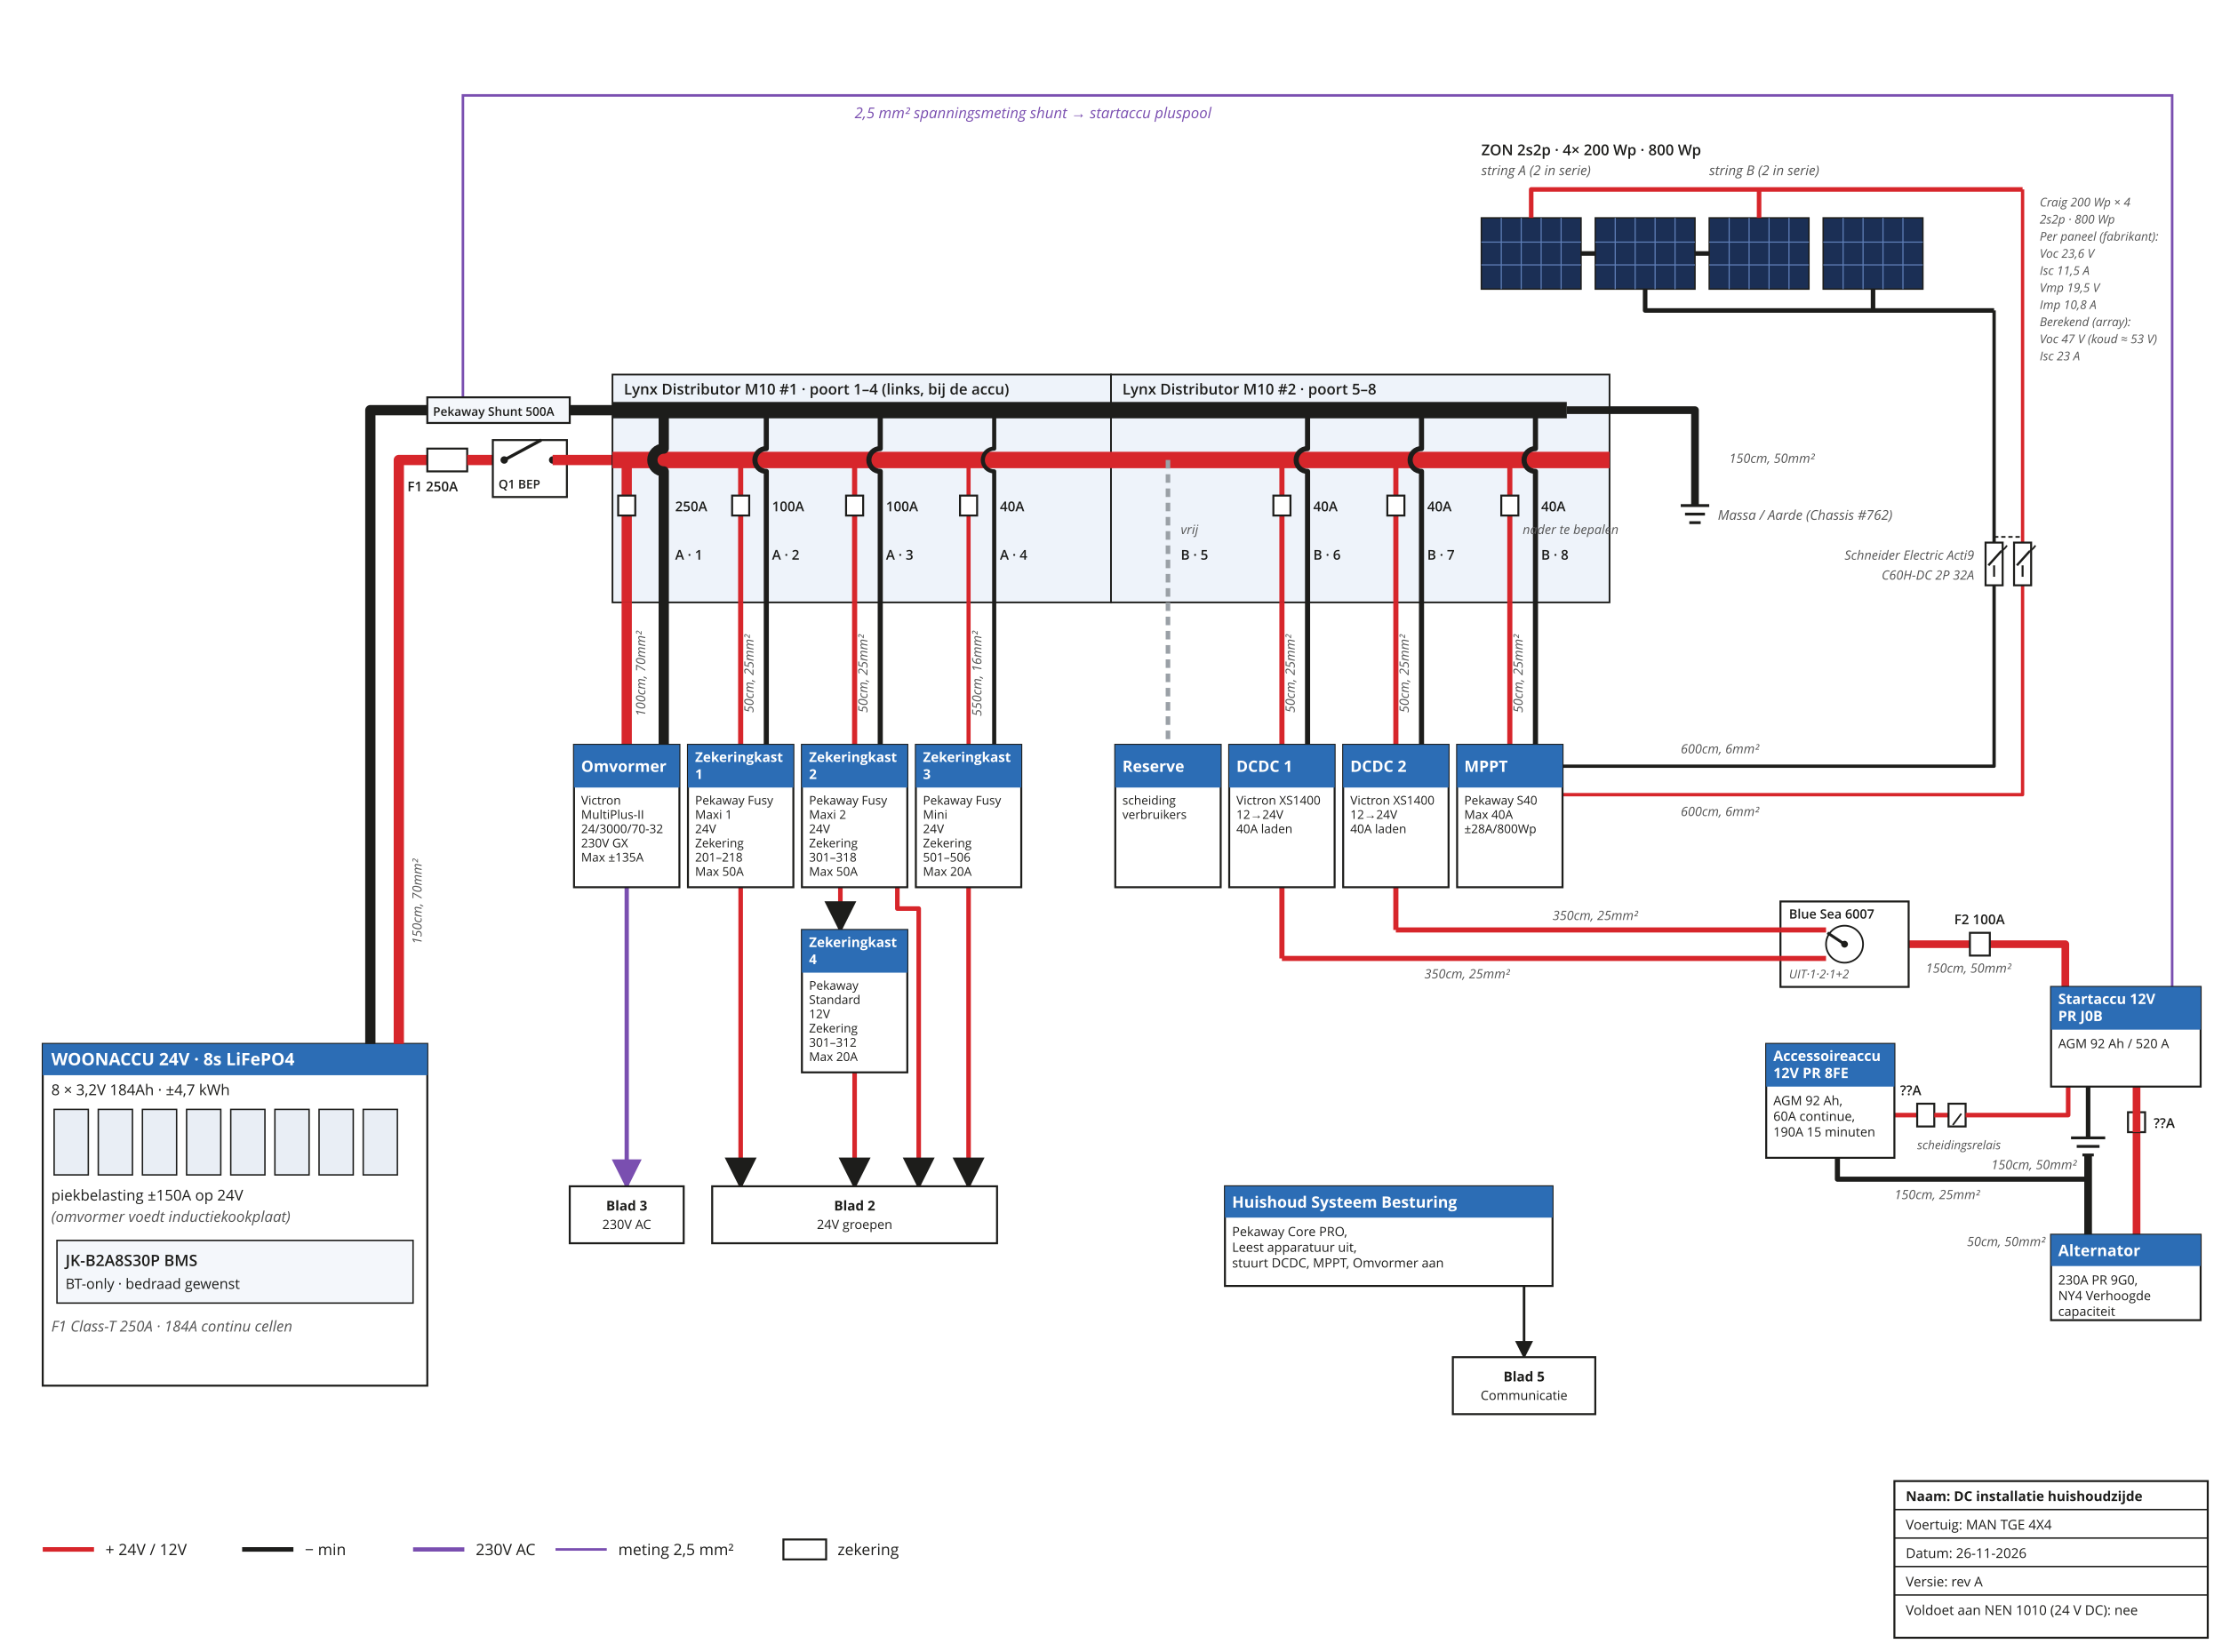
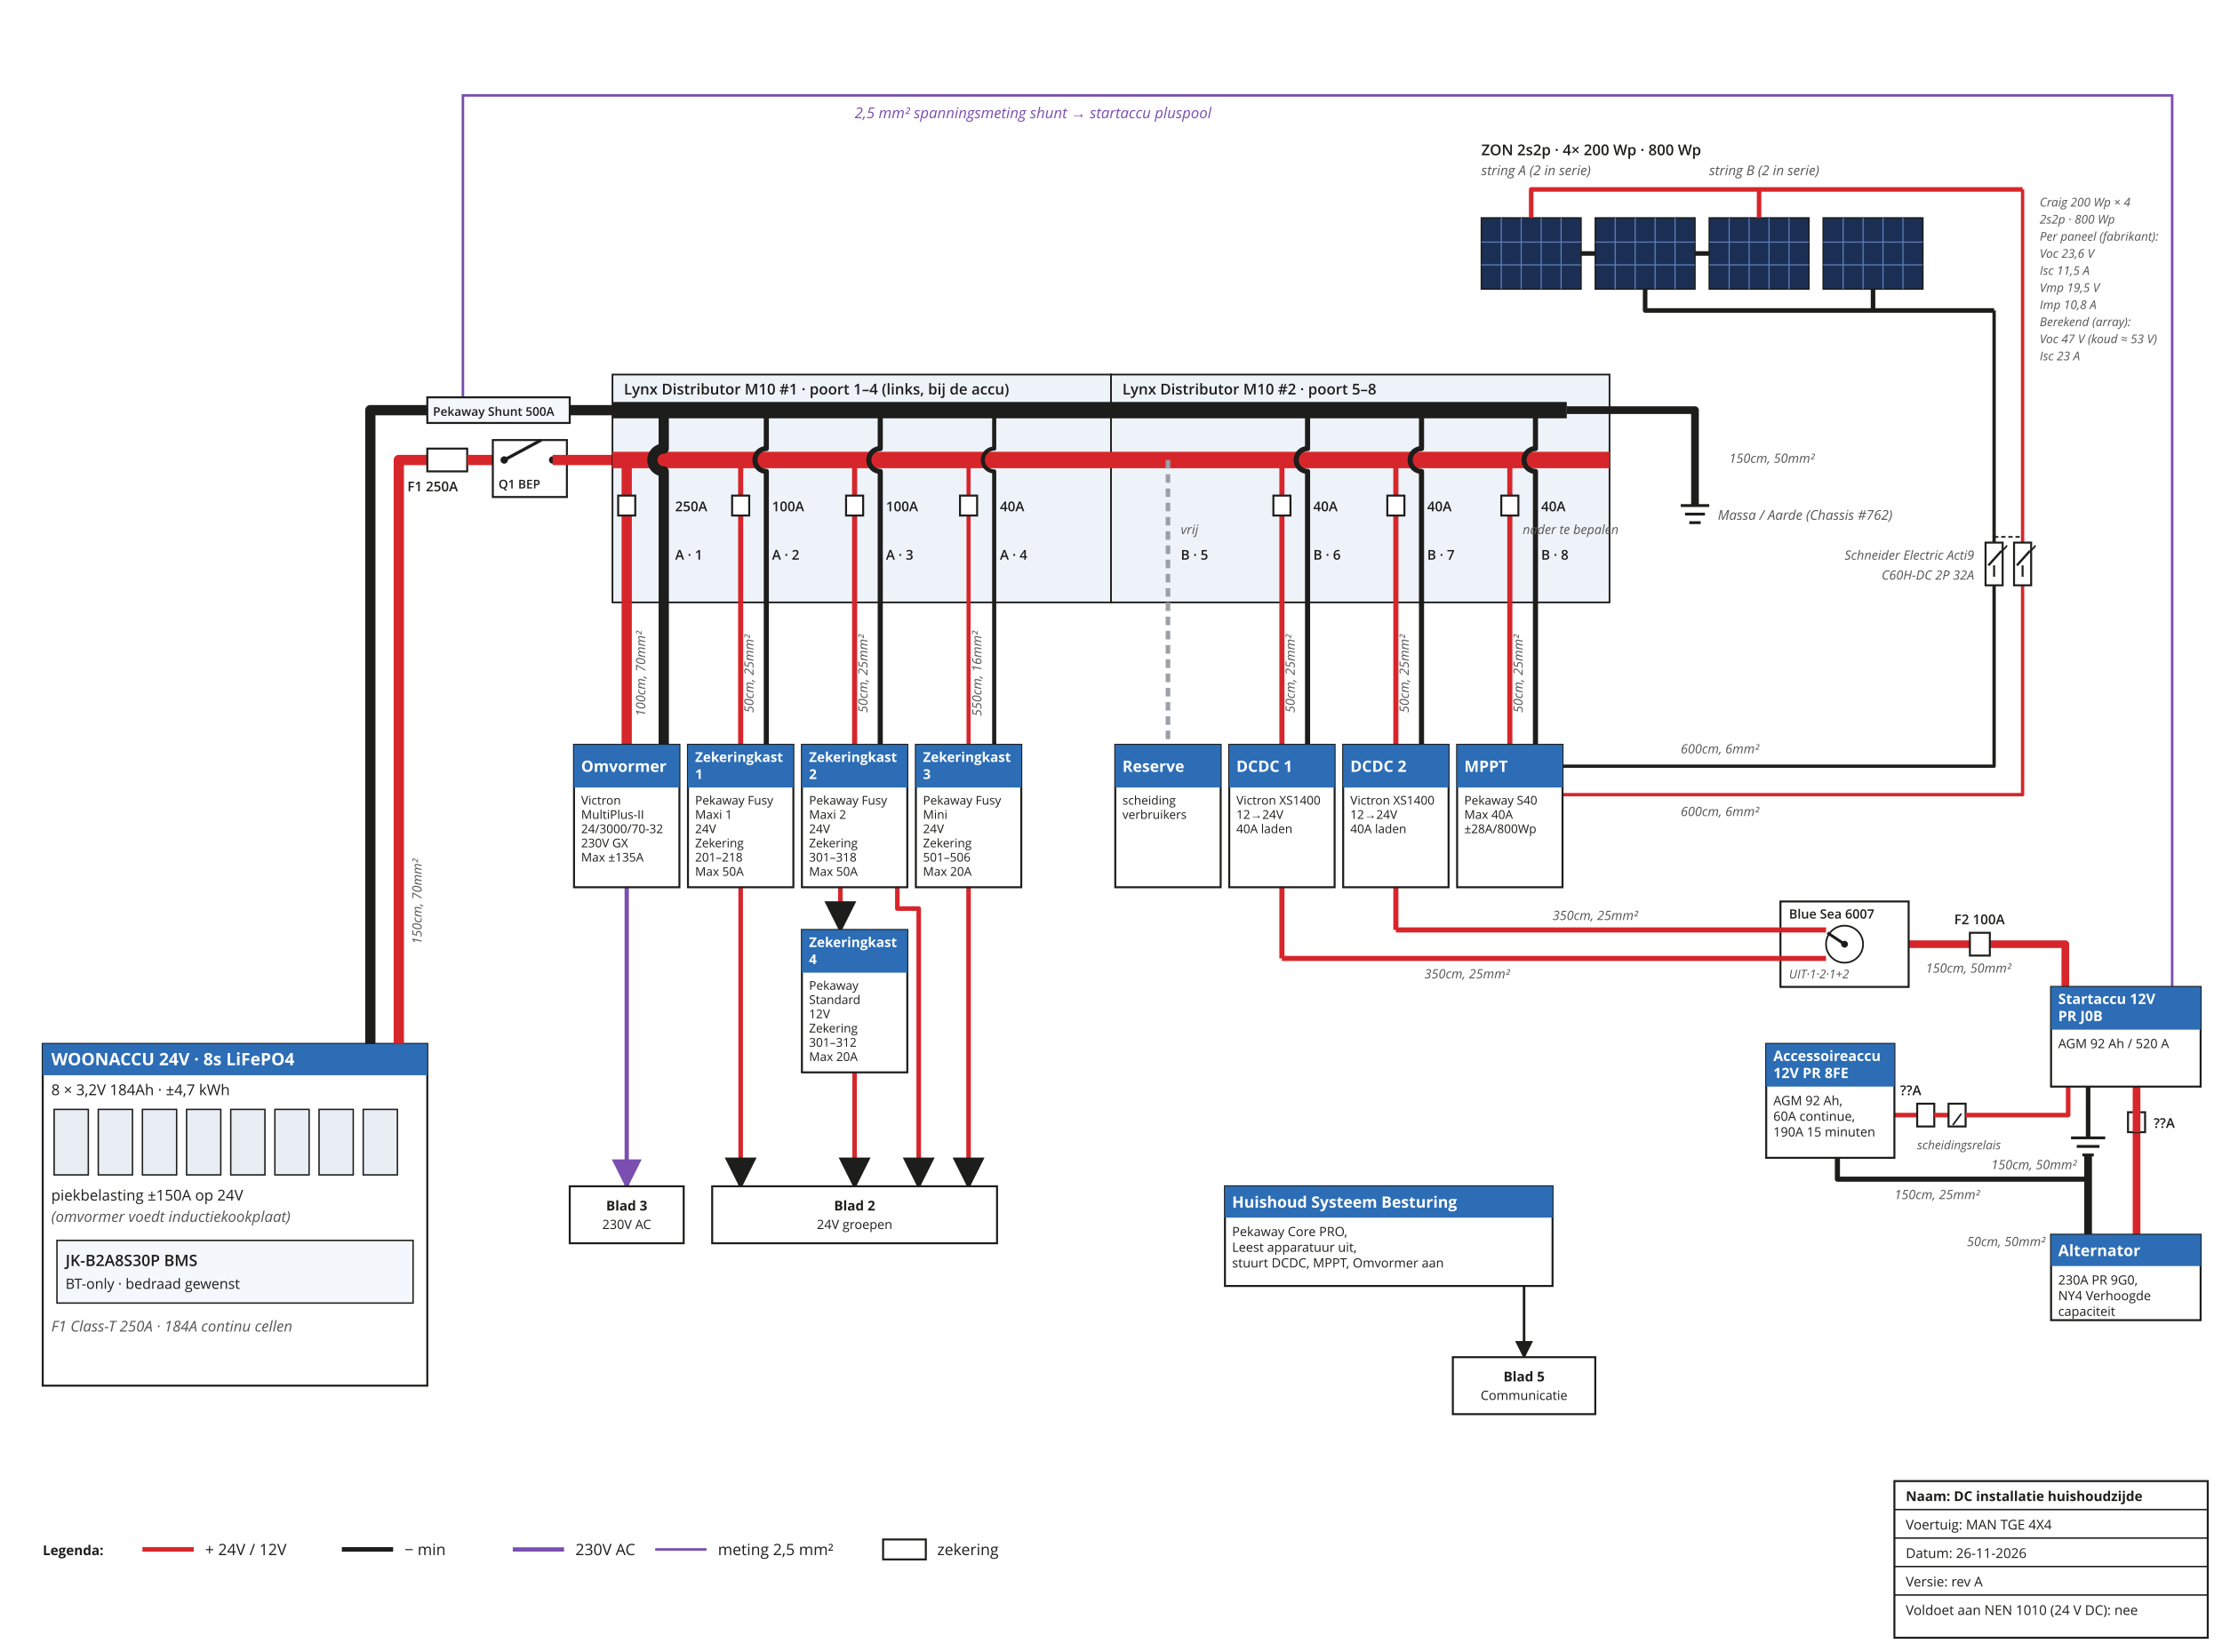
<svg xmlns="http://www.w3.org/2000/svg" viewBox="0 0 1560 1160" role="img" aria-label="Blad 1 energie en laden: woonaccu links onder, Lynx A en B midden met poorten 1 tot 8, zon 2s2p rechtsboven, 12V voertuigdelen rechts.">
  <rect width="100%" height="100%" fill="#fff" />
  <defs>
    <style>.p{stroke:#d7262b;stroke-width:3.2;fill:none;stroke-linejoin:round}
.n{stroke:#1d1d1b;stroke-width:3.2;fill:none;stroke-linejoin:round}
.ac{stroke:#7a4fb0;stroke-width:3;fill:none}
.box{fill:#fff;stroke:#1d1d1b;stroke-width:1.4}
.hd{fill:#2c6db5}
.ht{fill:#fff;font:700 12px 'Open Sans',Arial,sans-serif}
.bt{fill:#1d1d1b;font:400 11px 'Open Sans',Arial,sans-serif}
.lb{fill:#1d1d1b;font:600 11px 'Open Sans',Arial,sans-serif}
.cb{fill:#555;font:italic 400 10.5px 'Open Sans',Arial,sans-serif}
.fz{fill:#fff;stroke:#1d1d1b;stroke-width:1.4}
.fr{fill:#eef3fa;stroke:#1d1d1b;stroke-width:1.2}
.pv{fill:#1b2f55;stroke:#1d1d1b}
</style>
    <marker id="ar" viewBox="0 0 10 10" refX="9" refY="5" markerWidth="7" markerHeight="7" orient="auto-start-reverse">
      <path d="M0 0L10 5L0 10z" fill="#1d1d1b" />
    </marker>
    <marker id="arp" viewBox="0 0 10 10" refX="9" refY="5" markerWidth="7" markerHeight="7" orient="auto-start-reverse">
      <path d="M0 0L10 5L0 10z" fill="#7a4fb0" />
    </marker>
    <g id="pvp">
      <rect width="70" height="50" class="pv" />
      <path d="M0 17H70M0 33H70M14 0V50M28 0V50M42 0V50M56 0V50" stroke="#5f7fb8" stroke-width=".8" />
    </g>
  </defs>
  <g transform="translate(0,93)">
    <use href="#pvp" x="1040" y="60" />
    <use href="#pvp" x="1120" y="60" />
    <use href="#pvp" x="1200" y="60" />
    <use href="#pvp" x="1280" y="60" />
    <path d="M1110 85H1120" class="n" />
    <path d="M1190 85H1200" class="n" />
    <path d="M1075 60V40H1420" class="p" />
    <path d="M1155 110V125H1400" class="n" />
    <path d="M1235 60V40" class="p" />
    <path d="M1315 110V125" class="n" />
    <text x="1432" y="52" class="cb" style="font-size:8.5px">Craig 200 Wp × 4</text>
    <text x="1432" y="64" class="cb" style="font-size:8.5px">2s2p · 800 Wp</text>
    <text x="1432" y="76" class="cb" style="font-size:8.5px">Per paneel (fabrikant):</text>
    <text x="1432" y="88" class="cb" style="font-size:8.5px">Voc 23,6 V</text>
    <text x="1432" y="100" class="cb" style="font-size:8.5px">Isc 11,5 A</text>
    <text x="1432" y="112" class="cb" style="font-size:8.5px">Vmp 19,5 V</text>
    <text x="1432" y="124" class="cb" style="font-size:8.5px">Imp 10,8 A</text>
    <text x="1432" y="136" class="cb" style="font-size:8.5px">Berekend (array):</text>
    <text x="1432" y="148" class="cb" style="font-size:8.5px">Voc 47 V (koud ≈ 53 V)</text>
    <text x="1432" y="160" class="cb" style="font-size:8.5px">Isc 23 A</text>
    <text x="1040" y="30" class="cb" style="font-size:9.5px">string A (2 in serie)</text>
    <text x="1200" y="30" class="cb" style="font-size:9.5px">string B (2 in serie)</text>
    <text x="1040" y="16" class="lb" style="font-size:10.5px">ZON 2s2p · 4× 200 Wp · 800 Wp</text>
    <path d="M1420 40V465H1097" class="p" style="stroke-width:2.34" />
    <text x="1180" y="480" class="cb" style="font-size:9px">600cm, 6mm²</text>
    <path d="M1400 125V445H1097" class="n" style="stroke-width:2.34" />
    <text x="1180" y="436" class="cb" style="font-size:9px">600cm, 6mm²</text>
    <path d="M1400 284H1420" stroke="#1d1d1b" stroke-width="1.2" stroke-dasharray="3 2" />
    <rect x="1394" y="288" width="12" height="30" fill="#fff" stroke="#1d1d1b" stroke-width="1.4" />
    <path d="M1400 312V304" stroke="#1d1d1b" stroke-width="1.4" />
    <path d="M1396 304L1405 294" stroke="#1d1d1b" stroke-width="1.6" />
    <path d="M1405 294Q1408 292 1409 290" stroke="#1d1d1b" stroke-width="1.2" fill="none" />
    <rect x="1414" y="288" width="12" height="30" fill="#fff" stroke="#1d1d1b" stroke-width="1.4" />
    <path d="M1420 312V304" stroke="#1d1d1b" stroke-width="1.4" />
    <path d="M1416 304L1425 294" stroke="#1d1d1b" stroke-width="1.6" />
    <path d="M1425 294Q1428 292 1429 290" stroke="#1d1d1b" stroke-width="1.2" fill="none" />
    <path d="M1070 810V860" stroke="#1d1d1b" stroke-width="1.8" marker-end="url(#ar)" />
    <rect x="1020" y="860" width="100" height="40" class="box" />
    <text x="1070" y="877" text-anchor="middle" class="ht" style="font-size:9.5px;fill:#1d1d1b">Blad 5</text>
    <text x="1070" y="890" text-anchor="middle" class="bt" style="font-size:9px">Communicatie</text>
    <text x="1386" y="300" class="cb" style="font-size:9px" text-anchor="end">Schneider Electric Acti9</text>
    <text x="1386" y="314" class="cb" style="font-size:9px" text-anchor="end">C60H-DC 2P 32A</text>
    <path d="M325 187V-26H1525V600" stroke="#7a4fb0" stroke-width="1.8" fill="none" />
    <text x="600" y="-10" class="cb" style="fill:#7a4fb0">2,5 mm² spanningsmeting shunt → startaccu pluspool</text>
    <rect x="30" y="640" width="270" height="240" class="box" />
    <rect x="30" y="640" width="270" height="22" class="hd" />
    <text x="36" y="655" class="ht">WOONACCU 24V · 8s LiFePO4</text>
    <text x="36" y="676" class="bt" style="font-size:10.5px">8 × 3,2V 184Ah · ±4,7 kWh</text>
    <rect x="38" y="686" width="24" height="46" fill="#e9eef5" stroke="#1d1d1b" />
    <rect x="69" y="686" width="24" height="46" fill="#e9eef5" stroke="#1d1d1b" />
    <rect x="100" y="686" width="24" height="46" fill="#e9eef5" stroke="#1d1d1b" />
    <rect x="131" y="686" width="24" height="46" fill="#e9eef5" stroke="#1d1d1b" />
    <rect x="162" y="686" width="24" height="46" fill="#e9eef5" stroke="#1d1d1b" />
    <rect x="193" y="686" width="24" height="46" fill="#e9eef5" stroke="#1d1d1b" />
    <rect x="224" y="686" width="24" height="46" fill="#e9eef5" stroke="#1d1d1b" />
    <rect x="255" y="686" width="24" height="46" fill="#e9eef5" stroke="#1d1d1b" />
    <text x="36" y="750" class="bt" style="font-size:10.5px">piekbelasting ±150A op 24V</text>
    <text x="36" y="765" class="cb">(omvormer voedt inductiekookplaat)</text>
    <rect x="40" y="778" width="250" height="44" fill="#f4f7fb" stroke="#1d1d1b" />
    <text x="46" y="796" class="lb">JK-B2A8S30P BMS</text>
    <text x="46" y="812" class="bt" style="font-size:10px">BT-only · bedraad gewenst</text>
    <text x="36" y="842" class="cb">F1 Class-T 250A · 184A continu cellen</text>
    <path d="M260 640V195H300" class="n" style="stroke-width:7.2" />
    <path d="M280 640V230H300" class="p" style="stroke-width:7.2" />
    <text transform="translate(296,540) rotate(-90)" text-anchor="middle" class="cb" style="font-size:9px">150cm, 70mm²</text>
    <path d="M400 195H430" class="n" style="stroke-width:7.2" />
    <rect x="300" y="186" width="100" height="18" class="box" style="fill:#f4f7fb" />
    <text x="304" y="199" class="lb" style="font-size:8.5px">Pekaway Shunt 500A</text>
    <rect x="300" y="222" width="28" height="16" class="fz" />
    <text x="286" y="252" class="lb" style="font-size:9.5px">F1 250A</text>
    <path d="M328 230H346" class="p" style="stroke-width:7.2" />
    <rect x="346" y="216" width="52" height="40" fill="none" stroke="#1d1d1b" stroke-width="1.4" />
    <circle cx="354" cy="230" r="2.6" fill="#1d1d1b" />
    <circle cx="388" cy="230" r="2.6" fill="#1d1d1b" />
    <path d="M354 230L380 216" stroke="#1d1d1b" stroke-width="2.2" />
    <path d="M388 230H430" class="p" style="stroke-width:7.2" />
    <text x="350" y="250" class="lb" style="font-size:8.5px">Q1 BEP</text>
    <rect x="430" y="170" width="350" height="160" class="fr" />
    <text x="438" y="184" class="lb" style="font-size:10.5px">Lynx Distributor M10 #1 · poort 1–4 (links, bij de accu)</text>
    <rect x="780" y="170" width="350" height="160" class="fr" />
    <text x="788" y="184" class="lb" style="font-size:10.5px">Lynx Distributor M10 #2 · poort 5–8</text>
    <path d="M430 195H1100" class="n" style="stroke-width:11.5" />
    <path d="M430 230H1130" class="p" style="stroke-width:11.5" />
    <path d="M1100 195H1190V262" class="n" style="stroke-width:5.4" />
    <text x="1214" y="232" class="cb" style="font-size:9px">150cm, 50mm²</text>
    <path d="M1180 262H1200M1183 268H1197M1186 274H1194" stroke="#1d1d1b" stroke-width="2" />
    <text x="1206" y="272" class="cb" style="font-size:9.5px">Massa / Aarde (Chassis #762)</text>
    <path d="M466 430V238a8 8 0 0 1 0-16V195" class="n" style="stroke-width:7.2" />
    <path d="M538 430V238a8 8 0 0 1 0-16V195" class="n" style="stroke-width:3.6" />
    <path d="M618 430V238a8 8 0 0 1 0-16V195" class="n" style="stroke-width:3.6" />
    <path d="M698 430V238a8 8 0 0 1 0-16V195" class="n" style="stroke-width:2.88" />
    <path d="M918 430V238a8 8 0 0 1 0-16V195" class="n" style="stroke-width:3.6" />
    <path d="M998 430V238a8 8 0 0 1 0-16V195" class="n" style="stroke-width:3.6" />
    <path d="M1078 430V238a8 8 0 0 1 0-16V195" class="n" style="stroke-width:3.6" />
    <path d="M440 230V330" class="p" style="stroke-width:7.2" />
    <rect x="434" y="255" width="12" height="14" class="fz" />
    <text x="474" y="266" class="lb" style="font-size:9.5px">250A</text>
    <text x="474" y="300" class="lb" style="font-size:9.5px">A · 1</text>
    <path d="M440 330V430" class="p" style="stroke-width:7.2" />
    <path d="M520 230V330" class="p" style="stroke-width:3.6" />
    <rect x="514" y="255" width="12" height="14" class="fz" />
    <text x="542" y="266" class="lb" style="font-size:9.5px">100A</text>
    <text x="542" y="300" class="lb" style="font-size:9.5px">A · 2</text>
    <path d="M520 330V430" class="p" style="stroke-width:3.6" />
    <path d="M600 230V330" class="p" style="stroke-width:3.6" />
    <rect x="594" y="255" width="12" height="14" class="fz" />
    <text x="622" y="266" class="lb" style="font-size:9.5px">100A</text>
    <text x="622" y="300" class="lb" style="font-size:9.5px">A · 3</text>
    <path d="M600 330V430" class="p" style="stroke-width:3.6" />
    <path d="M680 230V330" class="p" style="stroke-width:2.88" />
    <rect x="674" y="255" width="12" height="14" class="fz" />
    <text x="702" y="266" class="lb" style="font-size:9.5px">40A</text>
    <text x="702" y="300" class="lb" style="font-size:9.5px">A · 4</text>
    <path d="M680 330V430" class="p" style="stroke-width:2.88" />
    <path d="M820 230V330" class="p" style="stroke:#9aa0a6;stroke-dasharray:6 4" />
    <text x="829" y="282" class="cb" style="font-size:9px">vrij</text>
    <text x="829" y="300" class="lb" style="font-size:9.5px">B · 5</text>
    <path d="M820 330V430" class="p" style="stroke:#9aa0a6;stroke-dasharray:6 4" />
    <path d="M900 230V330" class="p" style="stroke-width:3.6" />
    <rect x="894" y="255" width="12" height="14" class="fz" />
    <text x="922" y="266" class="lb" style="font-size:9.5px">40A</text>
    <text x="922" y="300" class="lb" style="font-size:9.5px">B · 6</text>
    <path d="M900 330V430" class="p" style="stroke-width:3.6" />
    <path d="M980 230V330" class="p" style="stroke-width:3.6" />
    <rect x="974" y="255" width="12" height="14" class="fz" />
    <text x="1002" y="266" class="lb" style="font-size:9.5px">40A</text>
    <text x="1002" y="300" class="lb" style="font-size:9.5px">B · 7</text>
    <path d="M980 330V430" class="p" style="stroke-width:3.6" />
    <path d="M1060 230V330" class="p" style="stroke-width:3.6" />
    <rect x="1054" y="255" width="12" height="14" class="fz" />
    <text x="1082" y="266" class="lb" style="font-size:9.5px">40A</text>
    <text x="1069" y="282" class="cb" style="font-size:9px">nader te bepalen</text>
    <text x="1082" y="300" class="lb" style="font-size:9.5px">B · 8</text>
    <path d="M1060 330V430" class="p" style="stroke-width:3.6" />
    <path d="M440 530V740" class="ac" marker-end="url(#arp)" />
    <path d="M520 530V740" class="p" marker-end="url(#ar)" />
    <path d="M630 530V545H645V740" class="p" marker-end="url(#ar)" />
    <path d="M590 530V560" class="p" marker-end="url(#ar)" />
    <path d="M600 660V740" class="p" marker-end="url(#ar)" />
    <path d="M680 530V740" class="p" marker-end="url(#ar)" />
    <path d="M1450 600V570H1340" class="p" style="stroke-width:5.4" />
    <rect x="1383" y="562" width="14" height="16" class="fz" />
    <text x="1372" y="556" class="lb" style="font-size:9.5px">F2 100A</text>
    <text x="1352" y="590" class="cb" style="font-size:9px">150cm, 50mm²</text>
    <rect x="1250" y="540" width="90" height="60" class="box" />
    <circle cx="1295" cy="570" r="13" fill="#fff" stroke="#1d1d1b" stroke-width="1.2" />
    <circle cx="1295" cy="570" r="2.4" fill="#1d1d1b" />
    <path d="M1295 570L1283 562" stroke="#1d1d1b" stroke-width="2" />
    <text x="1256" y="552" class="lb" style="font-size:9px">Blue Sea 6007</text>
    <text x="1256" y="594" class="cb" style="font-size:8.5px">UIT·1·2·1+2</text>
    <path d="M1250 560H1282" class="p" style="stroke-width:3.6" />
    <path d="M1250 580H1282" class="p" style="stroke-width:3.6" />
    <path d="M980 560V530" class="p" style="stroke-width:3.6" />
    <path d="M980 560H1250" class="p" style="stroke-width:3.6" />
    <path d="M900 580V530" class="p" style="stroke-width:3.6" />
    <path d="M900 580H1250" class="p" style="stroke-width:3.6" />
    <text x="1090" y="553" class="cb" style="font-size:9px">350cm, 25mm²</text>
    <text x="1000" y="594" class="cb" style="font-size:9px">350cm, 25mm²</text>
    <path d="M1330 690H1346" class="p" />
    <rect x="1346" y="682" width="12" height="16" class="fz" />
    <text x="1334" y="676" class="lb" style="font-size:9.5px">??A</text>
    <path d="M1358 690H1368" class="p" />
    <rect x="1368" y="682" width="12" height="16" class="fz" />
    <path d="M1371 697L1377 689" stroke="#1d1d1b" stroke-width="1.2" />
    <text x="1346" y="714" class="cb" style="font-size:8.5px">scheidingsrelais</text>
    <path d="M1380 690H1452V670" class="p" />
    <path d="M1466 670V706" class="n" />
    <path d="M1454 706H1478M1458 712H1474M1462 718H1470" stroke="#1d1d1b" stroke-width="2" />
    <path d="M1466 774V718" class="n" style="stroke-width:5.4" />
    <path d="M1290 720V735H1466" class="n" style="stroke-width:3.6" />
    <text x="1330" y="749" class="cb" style="font-size:9px">150cm, 25mm²</text>
    <text x="1436" y="782" text-anchor="end" class="cb" style="font-size:9px">50cm, 50mm²</text>
    <path d="M1500 774V688" class="p" style="stroke-width:5.4" />
    <rect x="1494" y="688" width="12" height="14" class="fz" />
    <path d="M1500 702V670" class="p" style="stroke-width:5.4" />
    <text x="1512" y="699" class="lb" style="font-size:9.5px">??A</text>
    <text x="1458" y="728" text-anchor="end" class="cb" style="font-size:9px">150cm, 50mm²</text>
    <g transform="translate(30,987)">
-       <path d="M0 8H36" class="p" />
-       <text x="44" y="12" class="bt">+ 24V / 12V</text>
-       <path d="M140 8H176" class="n" />
-       <text x="184" y="12" class="bt">− min</text>
-       <path d="M260 8H296" class="ac" />
-       <text x="304" y="12" class="bt">230V AC</text>
-       <path d="M360 8H396" stroke="#7a4fb0" stroke-width="1.8" />
-       <text x="404" y="12" class="bt">meting 2,5 mm²</text>
-       <rect x="520" y="1" width="30" height="14" class="fz" />
-       <text x="558" y="12" class="bt">zekering</text>
+       <text x="0" y="12" class="bt" style="font-size:9.5px;font-weight:700;fill:#1d1d1b">Legenda:</text>
+       <g transform="translate(70,0)">
+         <path d="M0 8H36" class="p" />
+         <text x="44" y="12" class="bt">+ 24V / 12V</text>
+         <path d="M140 8H176" class="n" />
+         <text x="184" y="12" class="bt">− min</text>
+         <path d="M260 8H296" class="ac" />
+         <text x="304" y="12" class="bt">230V AC</text>
+         <path d="M360 8H396" stroke="#7a4fb0" stroke-width="1.8" />
+         <text x="404" y="12" class="bt">meting 2,5 mm²</text>
+         <rect x="520" y="1" width="30" height="14" class="fz" />
+         <text x="558" y="12" class="bt">zekering</text>
+       </g>
    </g>
    <rect x="403" y="430" width="74" height="100" class="box" />
    <rect x="403" y="430" width="74" height="30" class="hd" />
    <text x="408" y="449" class="ht" style="font-size:11px">Omvormer</text>
    <text x="408" y="472" class="bt" style="font-size:8.5px">Victron</text>
    <text x="408" y="482" class="bt" style="font-size:8.5px">MultiPlus-II</text>
    <text x="408" y="492" class="bt" style="font-size:8.5px">24/3000/70-32</text>
    <text x="408" y="502" class="bt" style="font-size:8.5px">230V GX</text>
    <text x="408" y="512" class="bt" style="font-size:8.5px">Max ±135A</text>
    <rect x="483" y="430" width="74" height="100" class="box" />
    <rect x="483" y="430" width="74" height="30" class="hd" />
    <text x="488" y="442" class="ht" style="font-size:9.5px">Zekeringkast</text>
    <text x="488" y="454" class="ht" style="font-size:9.5px">1</text>
    <text x="488" y="472" class="bt" style="font-size:8.5px">Pekaway Fusy</text>
    <text x="488" y="482" class="bt" style="font-size:8.5px">Maxi 1</text>
    <text x="488" y="492" class="bt" style="font-size:8.5px">24V</text>
    <text x="488" y="502" class="bt" style="font-size:8.5px">Zekering</text>
    <text x="488" y="512" class="bt" style="font-size:8.5px">201–218</text>
    <text x="488" y="522" class="bt" style="font-size:8.5px">Max 50A</text>
    <rect x="563" y="430" width="74" height="100" class="box" />
    <rect x="563" y="430" width="74" height="30" class="hd" />
    <text x="568" y="442" class="ht" style="font-size:9.5px">Zekeringkast</text>
    <text x="568" y="454" class="ht" style="font-size:9.5px">2</text>
    <text x="568" y="472" class="bt" style="font-size:8.5px">Pekaway Fusy</text>
    <text x="568" y="482" class="bt" style="font-size:8.5px">Maxi 2</text>
    <text x="568" y="492" class="bt" style="font-size:8.5px">24V</text>
    <text x="568" y="502" class="bt" style="font-size:8.5px">Zekering</text>
    <text x="568" y="512" class="bt" style="font-size:8.5px">301–318</text>
    <text x="568" y="522" class="bt" style="font-size:8.5px">Max 50A</text>
    <rect x="563" y="560" width="74" height="100" class="box" />
    <rect x="563" y="560" width="74" height="30" class="hd" />
    <text x="568" y="572" class="ht" style="font-size:9.5px">Zekeringkast</text>
    <text x="568" y="584" class="ht" style="font-size:9.5px">4</text>
    <text x="568" y="602" class="bt" style="font-size:8.5px">Pekaway</text>
    <text x="568" y="612" class="bt" style="font-size:8.5px">Standard</text>
    <text x="568" y="622" class="bt" style="font-size:8.5px">12V</text>
    <text x="568" y="632" class="bt" style="font-size:8.5px">Zekering</text>
    <text x="568" y="642" class="bt" style="font-size:8.5px">301–312</text>
    <text x="568" y="652" class="bt" style="font-size:8.5px">Max 20A</text>
    <rect x="643" y="430" width="74" height="100" class="box" />
    <rect x="643" y="430" width="74" height="30" class="hd" />
    <text x="648" y="442" class="ht" style="font-size:9.5px">Zekeringkast</text>
    <text x="648" y="454" class="ht" style="font-size:9.5px">3</text>
    <text x="648" y="472" class="bt" style="font-size:8.5px">Pekaway Fusy</text>
    <text x="648" y="482" class="bt" style="font-size:8.5px">Mini</text>
    <text x="648" y="492" class="bt" style="font-size:8.5px">24V</text>
    <text x="648" y="502" class="bt" style="font-size:8.5px">Zekering</text>
    <text x="648" y="512" class="bt" style="font-size:8.5px">501–506</text>
    <text x="648" y="522" class="bt" style="font-size:8.5px">Max 20A</text>
    <rect x="783" y="430" width="74" height="100" class="box" />
    <rect x="783" y="430" width="74" height="30" class="hd" />
    <text x="788" y="449" class="ht" style="font-size:11px">Reserve</text>
    <text x="788" y="472" class="bt" style="font-size:8.5px">scheiding</text>
    <text x="788" y="482" class="bt" style="font-size:8.5px">verbruikers</text>
    <rect x="863" y="430" width="74" height="100" class="box" />
    <rect x="863" y="430" width="74" height="30" class="hd" />
    <text x="868" y="449" class="ht" style="font-size:11px">DCDC 1</text>
    <text x="868" y="472" class="bt" style="font-size:8.5px">Victron XS1400</text>
    <text x="868" y="482" class="bt" style="font-size:8.5px">12→24V</text>
    <text x="868" y="492" class="bt" style="font-size:8.5px">40A laden</text>
    <rect x="943" y="430" width="74" height="100" class="box" />
    <rect x="943" y="430" width="74" height="30" class="hd" />
    <text x="948" y="449" class="ht" style="font-size:11px">DCDC 2</text>
    <text x="948" y="472" class="bt" style="font-size:8.5px">Victron XS1400</text>
    <text x="948" y="482" class="bt" style="font-size:8.5px">12→24V</text>
    <text x="948" y="492" class="bt" style="font-size:8.5px">40A laden</text>
    <rect x="1023" y="430" width="74" height="100" class="box" />
    <rect x="1023" y="430" width="74" height="30" class="hd" />
    <text x="1028" y="449" class="ht" style="font-size:11px">MPPT</text>
    <text x="1028" y="472" class="bt" style="font-size:8.5px">Pekaway S40</text>
    <text x="1028" y="482" class="bt" style="font-size:8.5px">Max 40A</text>
    <text x="1028" y="492" class="bt" style="font-size:8.5px">±28A/800Wp</text>
    <text transform="translate(453,380) rotate(-90)" text-anchor="middle" class="cb" style="font-size:9px">100cm, 70mm²</text>
    <text transform="translate(529,380) rotate(-90)" text-anchor="middle" class="cb" style="font-size:9px">50cm, 25mm²</text>
    <text transform="translate(609,380) rotate(-90)" text-anchor="middle" class="cb" style="font-size:9px">50cm, 25mm²</text>
    <text transform="translate(689,380) rotate(-90)" text-anchor="middle" class="cb" style="font-size:9px">550cm, 16mm²</text>
    <text transform="translate(909,380) rotate(-90)" text-anchor="middle" class="cb" style="font-size:9px">50cm, 25mm²</text>
    <text transform="translate(989,380) rotate(-90)" text-anchor="middle" class="cb" style="font-size:9px">50cm, 25mm²</text>
    <text transform="translate(1069,380) rotate(-90)" text-anchor="middle" class="cb" style="font-size:9px">50cm, 25mm²</text>
    <rect x="400" y="740" width="80" height="40" class="box" />
    <text x="440" y="757" text-anchor="middle" class="ht" style="font-size:9.5px;fill:#1d1d1b">Blad 3</text>
    <text x="440" y="770" text-anchor="middle" class="bt" style="font-size:9px">230V AC</text>
    <rect x="500" y="740" width="200" height="40" class="box" />
    <text x="600" y="757" text-anchor="middle" class="ht" style="font-size:9.5px;fill:#1d1d1b">Blad 2</text>
    <text x="600" y="770" text-anchor="middle" class="bt" style="font-size:9px">24V groepen</text>
    <rect x="1440" y="600" width="105" height="70" class="box" />
    <rect x="1440" y="600" width="105" height="30" class="hd" />
    <text x="1445" y="612" class="ht" style="font-size:10px">Startaccu 12V</text>
    <text x="1445" y="624" class="ht" style="font-size:10px">PR J0B</text>
    <text x="1445" y="643" class="bt" style="font-size:9px">AGM 92 Ah / 520 A</text>
    <rect x="1240" y="640" width="90" height="80" class="box" />
    <rect x="1240" y="640" width="90" height="30" class="hd" />
    <text x="1245" y="652" class="ht" style="font-size:10px">Accessoireaccu</text>
    <text x="1245" y="664" class="ht" style="font-size:10px">12V PR 8FE</text>
    <text x="1245" y="683" class="bt" style="font-size:9px">AGM 92 Ah,</text>
    <text x="1245" y="694" class="bt" style="font-size:9px">60A continue,</text>
    <text x="1245" y="705" class="bt" style="font-size:9px">190A 15 minuten</text>
    <rect x="1440" y="774" width="105" height="60" class="box" />
    <rect x="1440" y="774" width="105" height="22" class="hd" />
    <text x="1445" y="789" class="ht" style="font-size:11px">Alternator</text>
    <text x="1445" y="809" class="bt" style="font-size:9px">230A PR 9G0,</text>
    <text x="1445" y="820" class="bt" style="font-size:9px">NY4 Verhoogde</text>
    <text x="1445" y="831" class="bt" style="font-size:9px">capaciteit</text>
    <rect x="860" y="740" width="230" height="70" class="box" />
    <rect x="860" y="740" width="230" height="22" class="hd" />
    <text x="865" y="755" class="ht" style="font-size:11px">Huishoud Systeem Besturing</text>
    <text x="865" y="775" class="bt" style="font-size:9px">Pekaway Core PRO,</text>
    <text x="865" y="786" class="bt" style="font-size:9px">Leest apparatuur uit,</text>
    <text x="865" y="797" class="bt" style="font-size:9px">stuurt DCDC, MPPT, Omvormer aan</text>
  </g>
  <g font-family="Open Sans,Arial,sans-serif">
    <rect x="1330" y="1040" width="220" height="110" fill="#fff" stroke="#1d1d1b" stroke-width="1.4" />
    <path d="M1330 1060H1550M1330 1080H1550M1330 1100H1550M1330 1120H1550" stroke="#1d1d1b" stroke-width="1" />
    <text x="1338" y="1054" font-size="9.5" font-weight="700" fill="#1d1d1b">Naam: DC installatie huishoudzijde</text>
    <text x="1338" y="1074" font-size="9.5" fill="#1d1d1b">Voertuig: MAN TGE 4X4</text>
    <text x="1338" y="1094" font-size="9.5" fill="#1d1d1b">Datum: 26-11-2026</text>
    <text x="1338" y="1114" font-size="9.5" fill="#1d1d1b">Versie: rev A</text>
    <text x="1338" y="1134" font-size="9.5" fill="#1d1d1b">Voldoet aan NEN 1010 (24 V DC): nee</text>
  </g>
</svg>
